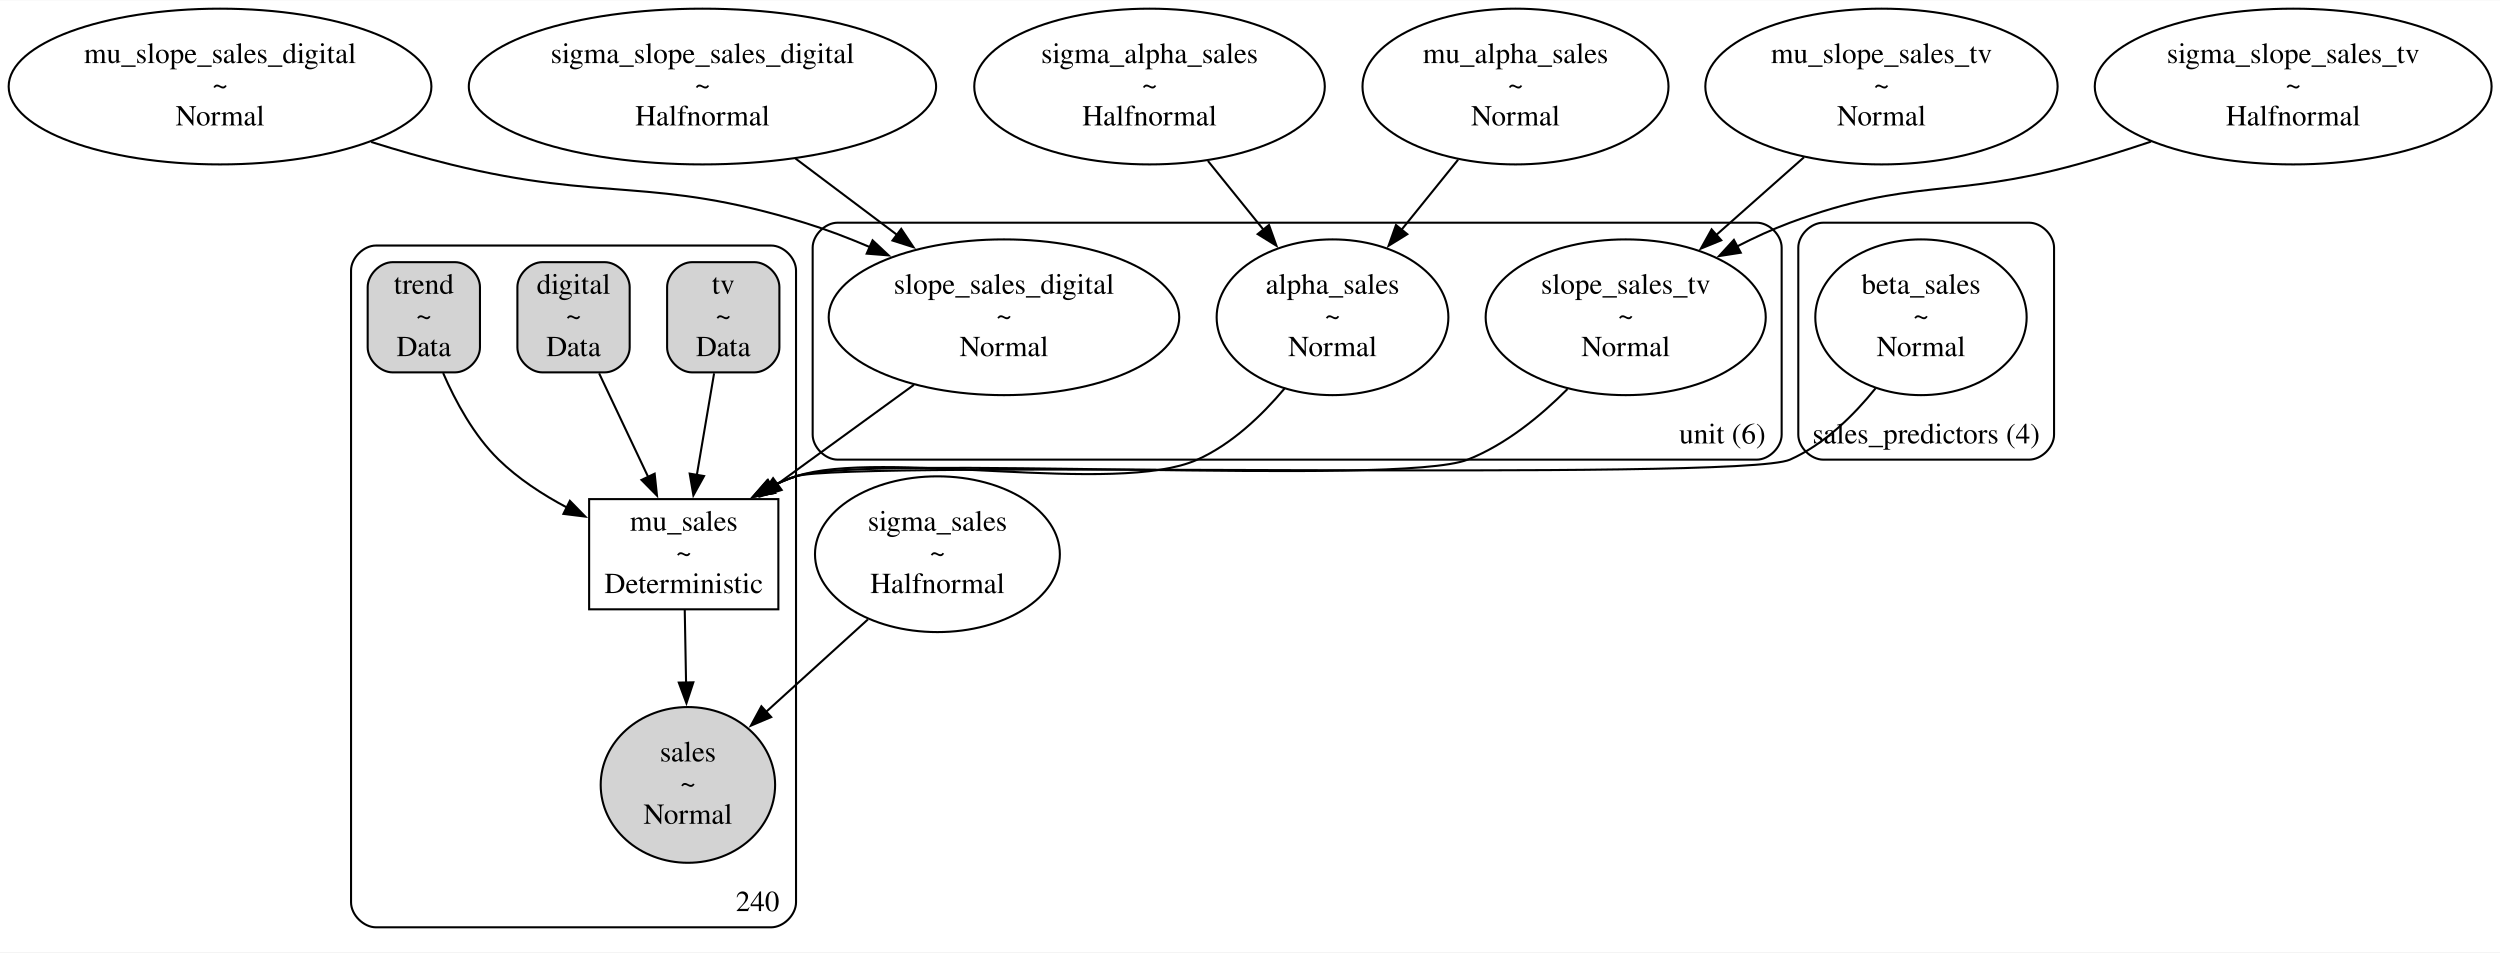
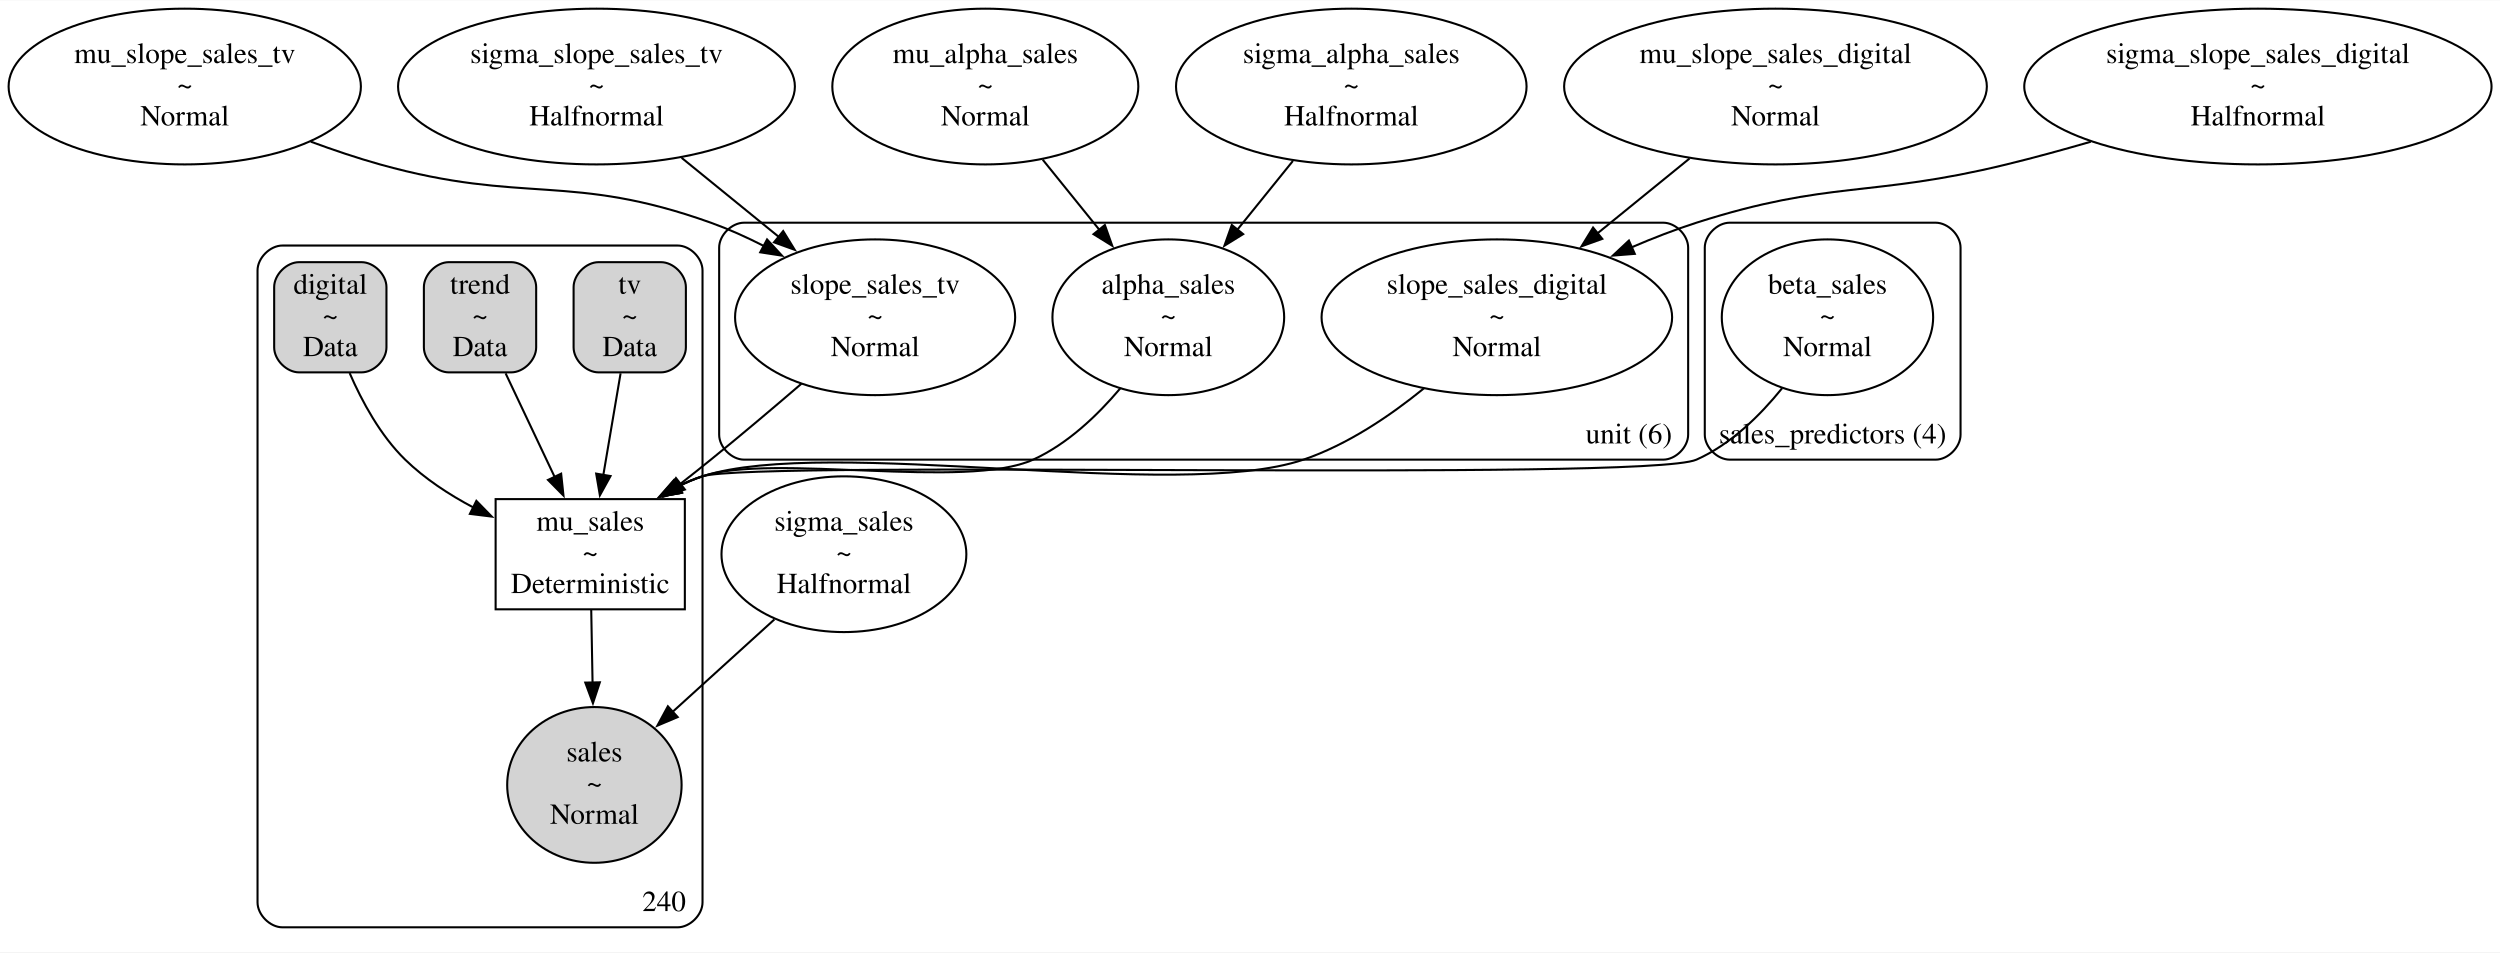
<svg xmlns="http://www.w3.org/2000/svg" width="1202pt" height="458pt" viewBox="0.00 0.00 1202.28 457.81">
  <g id="graph0" class="graph" transform="scale(1 1) rotate(0) translate(4 453.81)">
    <polygon fill="white" stroke="none" points="-4,4 -4,-453.81 1198.28,-453.81 1198.28,4 -4,4" />
    <g id="clust1" class="cluster">
-       <path fill="none" stroke="black" d="M176.82,-8C176.82,-8 366.82,-8 366.82,-8 372.82,-8 378.82,-14 378.82,-20 378.82,-20 378.82,-323.88 378.82,-323.88 378.82,-329.88 372.82,-335.88 366.82,-335.88 366.82,-335.88 176.82,-335.88 176.82,-335.88 170.82,-335.88 164.82,-329.88 164.82,-323.88 164.82,-323.88 164.82,-20 164.82,-20 164.82,-14 170.82,-8 176.82,-8" />
-       <text text-anchor="middle" x="360.32" y="-15.8" font-family="Times,serif" font-size="14.00">240</text>
+       <path fill="none" stroke="black" d="M131.85,-8C131.85,-8 321.85,-8 321.85,-8 327.85,-8 333.85,-14 333.85,-20 333.85,-20 333.85,-323.88 333.85,-323.88 333.85,-329.88 327.85,-335.88 321.85,-335.88 321.85,-335.88 131.85,-335.88 131.85,-335.88 125.85,-335.88 119.85,-329.88 119.85,-323.88 119.85,-323.88 119.85,-20 119.85,-20 119.85,-14 125.85,-8 131.85,-8" />
+       <text text-anchor="middle" x="315.35" y="-15.8" font-family="Times,serif" font-size="14.00">240</text>
    </g>
    <g id="clust2" class="cluster">
-       <path fill="none" stroke="black" d="M398.82,-232.91C398.82,-232.91 840.82,-232.91 840.82,-232.91 846.82,-232.91 852.82,-238.91 852.82,-244.91 852.82,-244.91 852.82,-334.86 852.82,-334.86 852.82,-340.86 846.82,-346.86 840.82,-346.86 840.82,-346.86 398.82,-346.86 398.82,-346.86 392.82,-346.86 386.82,-340.86 386.82,-334.86 386.82,-334.86 386.82,-244.91 386.82,-244.91 386.82,-238.91 392.82,-232.91 398.82,-232.91" />
-       <text text-anchor="middle" x="824.32" y="-240.71" font-family="Times,serif" font-size="14.00">unit (6)</text>
+       <path fill="none" stroke="black" d="M353.85,-232.91C353.85,-232.91 795.85,-232.91 795.85,-232.91 801.85,-232.91 807.85,-238.91 807.85,-244.91 807.85,-244.91 807.85,-334.86 807.85,-334.86 807.85,-340.86 801.85,-346.86 795.85,-346.86 795.85,-346.86 353.85,-346.86 353.85,-346.86 347.85,-346.86 341.85,-340.86 341.85,-334.86 341.85,-334.86 341.85,-244.91 341.85,-244.91 341.85,-238.91 347.85,-232.91 353.85,-232.91" />
+       <text text-anchor="middle" x="779.35" y="-240.71" font-family="Times,serif" font-size="14.00">unit (6)</text>
    </g>
    <g id="clust3" class="cluster">
-       <path fill="none" stroke="black" d="M872.82,-232.91C872.82,-232.91 971.82,-232.91 971.82,-232.91 977.82,-232.91 983.82,-238.91 983.82,-244.91 983.82,-244.91 983.82,-334.86 983.82,-334.86 983.82,-340.86 977.82,-346.86 971.82,-346.86 971.82,-346.86 872.82,-346.86 872.82,-346.86 866.82,-346.86 860.82,-340.86 860.82,-334.86 860.82,-334.86 860.82,-244.91 860.82,-244.91 860.82,-238.91 866.82,-232.91 872.82,-232.91" />
-       <text text-anchor="middle" x="922.32" y="-240.71" font-family="Times,serif" font-size="14.00">sales_predictors (4)</text>
+       <path fill="none" stroke="black" d="M827.85,-232.91C827.85,-232.91 926.85,-232.91 926.85,-232.91 932.85,-232.91 938.85,-238.91 938.85,-244.91 938.85,-244.91 938.85,-334.86 938.85,-334.86 938.85,-340.86 932.85,-346.86 926.85,-346.86 926.85,-346.86 827.85,-346.86 827.85,-346.86 821.85,-346.86 815.85,-340.86 815.85,-334.86 815.85,-334.86 815.85,-244.91 815.85,-244.91 815.85,-238.91 821.85,-232.91 827.85,-232.91" />
+       <text text-anchor="middle" x="877.35" y="-240.71" font-family="Times,serif" font-size="14.00">sales_predictors (4)</text>
    </g>
    <g id="node1" class="node">
-       <path fill="lightgrey" stroke="black" d="M358.82,-327.88C358.82,-327.88 328.82,-327.88 328.82,-327.88 322.82,-327.88 316.82,-321.88 316.82,-315.88 316.82,-315.88 316.82,-286.88 316.82,-286.88 316.82,-280.88 322.82,-274.88 328.82,-274.88 328.82,-274.88 358.82,-274.88 358.82,-274.88 364.82,-274.88 370.82,-280.88 370.82,-286.88 370.82,-286.88 370.82,-315.88 370.82,-315.88 370.82,-321.88 364.82,-327.88 358.82,-327.88" />
-       <text text-anchor="middle" x="343.82" y="-312.68" font-family="Times,serif" font-size="14.00">tv</text>
-       <text text-anchor="middle" x="343.82" y="-297.68" font-family="Times,serif" font-size="14.00">~</text>
-       <text text-anchor="middle" x="343.82" y="-282.68" font-family="Times,serif" font-size="14.00">Data</text>
+       <path fill="lightgrey" stroke="black" d="M313.85,-327.88C313.85,-327.88 283.85,-327.88 283.85,-327.88 277.85,-327.88 271.85,-321.88 271.85,-315.88 271.85,-315.88 271.85,-286.88 271.85,-286.88 271.85,-280.88 277.85,-274.88 283.85,-274.88 283.85,-274.88 313.85,-274.88 313.85,-274.88 319.85,-274.88 325.85,-280.88 325.85,-286.88 325.85,-286.88 325.85,-315.88 325.85,-315.88 325.85,-321.88 319.85,-327.88 313.85,-327.88" />
+       <text text-anchor="middle" x="298.85" y="-312.68" font-family="Times,serif" font-size="14.00">tv</text>
+       <text text-anchor="middle" x="298.85" y="-297.68" font-family="Times,serif" font-size="14.00">~</text>
+       <text text-anchor="middle" x="298.85" y="-282.68" font-family="Times,serif" font-size="14.00">Data</text>
    </g>
    <g id="node4" class="node">
-       <polygon fill="none" stroke="black" points="370.32,-213.93 279.32,-213.93 279.32,-160.93 370.32,-160.93 370.32,-213.93" />
-       <text text-anchor="middle" x="324.82" y="-198.73" font-family="Times,serif" font-size="14.00">mu_sales</text>
-       <text text-anchor="middle" x="324.82" y="-183.73" font-family="Times,serif" font-size="14.00">~</text>
-       <text text-anchor="middle" x="324.82" y="-168.73" font-family="Times,serif" font-size="14.00">Deterministic</text>
+       <polygon fill="none" stroke="black" points="325.35,-213.93 234.35,-213.93 234.35,-160.93 325.35,-160.93 325.35,-213.93" />
+       <text text-anchor="middle" x="279.85" y="-198.73" font-family="Times,serif" font-size="14.00">mu_sales</text>
+       <text text-anchor="middle" x="279.85" y="-183.73" font-family="Times,serif" font-size="14.00">~</text>
+       <text text-anchor="middle" x="279.85" y="-168.73" font-family="Times,serif" font-size="14.00">Deterministic</text>
    </g>
    <g id="edge7" class="edge">
-       <path fill="none" stroke="black" d="M339.42,-274.42C336.95,-259.86 333.82,-241.47 331.1,-225.43" />
-       <polygon fill="black" stroke="black" points="334.58,-225.02 329.46,-215.75 327.68,-226.19 334.58,-225.02" />
+       <path fill="none" stroke="black" d="M294.45,-274.42C291.98,-259.86 288.85,-241.47 286.13,-225.43" />
+       <polygon fill="black" stroke="black" points="289.61,-225.02 284.49,-215.75 282.71,-226.19 289.61,-225.02" />
    </g>
    <g id="node2" class="node">
-       <ellipse fill="lightgrey" stroke="black" cx="326.82" cy="-76.48" rx="41.94" ry="37.45" />
-       <text text-anchor="middle" x="326.82" y="-87.78" font-family="Times,serif" font-size="14.00">sales</text>
-       <text text-anchor="middle" x="326.82" y="-72.78" font-family="Times,serif" font-size="14.00">~</text>
-       <text text-anchor="middle" x="326.82" y="-57.78" font-family="Times,serif" font-size="14.00">Normal</text>
+       <ellipse fill="lightgrey" stroke="black" cx="281.85" cy="-76.48" rx="41.94" ry="37.45" />
+       <text text-anchor="middle" x="281.85" y="-87.78" font-family="Times,serif" font-size="14.00">sales</text>
+       <text text-anchor="middle" x="281.85" y="-72.78" font-family="Times,serif" font-size="14.00">~</text>
+       <text text-anchor="middle" x="281.85" y="-57.78" font-family="Times,serif" font-size="14.00">Normal</text>
    </g>
    <g id="node3" class="node">
-       <path fill="lightgrey" stroke="black" d="M286.82,-327.88C286.82,-327.88 256.82,-327.88 256.82,-327.88 250.82,-327.88 244.82,-321.88 244.82,-315.88 244.82,-315.88 244.82,-286.88 244.82,-286.88 244.82,-280.88 250.82,-274.88 256.82,-274.88 256.82,-274.88 286.82,-274.88 286.82,-274.88 292.82,-274.88 298.82,-280.88 298.82,-286.88 298.82,-286.88 298.82,-315.88 298.82,-315.88 298.82,-321.88 292.82,-327.88 286.82,-327.88" />
-       <text text-anchor="middle" x="271.82" y="-312.68" font-family="Times,serif" font-size="14.00">digital</text>
-       <text text-anchor="middle" x="271.82" y="-297.68" font-family="Times,serif" font-size="14.00">~</text>
-       <text text-anchor="middle" x="271.82" y="-282.68" font-family="Times,serif" font-size="14.00">Data</text>
+       <path fill="lightgrey" stroke="black" d="M241.85,-327.88C241.85,-327.88 211.85,-327.88 211.85,-327.88 205.85,-327.88 199.85,-321.88 199.85,-315.88 199.85,-315.88 199.85,-286.88 199.85,-286.88 199.85,-280.88 205.85,-274.88 211.85,-274.88 211.85,-274.88 241.85,-274.88 241.85,-274.88 247.85,-274.88 253.85,-280.88 253.85,-286.88 253.85,-286.88 253.85,-315.88 253.85,-315.88 253.85,-321.88 247.85,-327.88 241.85,-327.88" />
+       <text text-anchor="middle" x="226.85" y="-312.68" font-family="Times,serif" font-size="14.00">trend</text>
+       <text text-anchor="middle" x="226.85" y="-297.68" font-family="Times,serif" font-size="14.00">~</text>
+       <text text-anchor="middle" x="226.85" y="-282.68" font-family="Times,serif" font-size="14.00">Data</text>
    </g>
    <g id="edge10" class="edge">
-       <path fill="none" stroke="black" d="M284.12,-274.42C291.14,-259.58 300.05,-240.75 307.75,-224.5" />
-       <polygon fill="black" stroke="black" points="310.83,-226.16 311.95,-215.62 304.51,-223.16 310.83,-226.16" />
+       <path fill="none" stroke="black" d="M239.15,-274.42C246.17,-259.58 255.08,-240.75 262.78,-224.5" />
+       <polygon fill="black" stroke="black" points="265.86,-226.16 266.98,-215.62 259.54,-223.16 265.86,-226.16" />
+     </g>
+     <g id="edge14" class="edge">
+       <path fill="none" stroke="black" d="M280.33,-160.61C280.52,-150.12 280.75,-137.64 280.97,-125.59" />
+       <polygon fill="black" stroke="black" points="284.47,-125.82 281.15,-115.76 277.47,-125.69 284.47,-125.82" />
+     </g>
+     <g id="node5" class="node">
+       <path fill="lightgrey" stroke="black" d="M169.85,-327.88C169.85,-327.88 139.85,-327.88 139.85,-327.88 133.85,-327.88 127.85,-321.88 127.85,-315.88 127.85,-315.88 127.85,-286.88 127.85,-286.88 127.85,-280.88 133.85,-274.88 139.85,-274.88 139.85,-274.88 169.85,-274.88 169.85,-274.88 175.85,-274.88 181.85,-280.88 181.85,-286.88 181.85,-286.88 181.85,-315.88 181.85,-315.88 181.85,-321.88 175.85,-327.88 169.85,-327.88" />
+       <text text-anchor="middle" x="154.85" y="-312.68" font-family="Times,serif" font-size="14.00">digital</text>
+       <text text-anchor="middle" x="154.85" y="-297.68" font-family="Times,serif" font-size="14.00">~</text>
+       <text text-anchor="middle" x="154.85" y="-282.68" font-family="Times,serif" font-size="14.00">Data</text>
+     </g>
+     <g id="edge9" class="edge">
+       <path fill="none" stroke="black" d="M164.14,-274.55C170.1,-260.84 178.96,-244.49 190.85,-232.91 200.23,-223.77 211.86,-216.15 223.58,-209.94" />
+       <polygon fill="black" stroke="black" points="225.09,-213.1 232.5,-205.52 221.98,-206.83 225.09,-213.1" />
+     </g>
+     <g id="node6" class="node">
+       <ellipse fill="none" stroke="black" cx="469.85" cy="-412.34" rx="73.58" ry="37.45" />
+       <text text-anchor="middle" x="469.85" y="-423.64" font-family="Times,serif" font-size="14.00">mu_alpha_sales</text>
+       <text text-anchor="middle" x="469.85" y="-408.64" font-family="Times,serif" font-size="14.00">~</text>
+       <text text-anchor="middle" x="469.85" y="-393.64" font-family="Times,serif" font-size="14.00">Normal</text>
+     </g>
+     <g id="node14" class="node">
+       <ellipse fill="none" stroke="black" cx="557.85" cy="-301.38" rx="55.72" ry="37.45" />
+       <text text-anchor="middle" x="557.85" y="-312.68" font-family="Times,serif" font-size="14.00">alpha_sales</text>
+       <text text-anchor="middle" x="557.85" y="-297.68" font-family="Times,serif" font-size="14.00">~</text>
+       <text text-anchor="middle" x="557.85" y="-282.68" font-family="Times,serif" font-size="14.00">Normal</text>
+     </g>
+     <g id="edge5" class="edge">
+       <path fill="none" stroke="black" d="M497.46,-377.16C506.13,-366.43 515.79,-354.46 524.8,-343.31" />
+       <polygon fill="black" stroke="black" points="527.34,-345.74 530.9,-335.76 521.89,-341.34 527.34,-345.74" />
+     </g>
+     <g id="node7" class="node">
+       <ellipse fill="none" stroke="black" cx="84.85" cy="-412.34" rx="84.71" ry="37.45" />
+       <text text-anchor="middle" x="84.85" y="-423.64" font-family="Times,serif" font-size="14.00">mu_slope_sales_tv</text>
+       <text text-anchor="middle" x="84.85" y="-408.64" font-family="Times,serif" font-size="14.00">~</text>
+       <text text-anchor="middle" x="84.85" y="-393.64" font-family="Times,serif" font-size="14.00">Normal</text>
+     </g>
+     <g id="node13" class="node">
+       <ellipse fill="none" stroke="black" cx="416.85" cy="-301.38" rx="67.35" ry="37.45" />
+       <text text-anchor="middle" x="416.85" y="-312.68" font-family="Times,serif" font-size="14.00">slope_sales_tv</text>
+       <text text-anchor="middle" x="416.85" y="-297.68" font-family="Times,serif" font-size="14.00">~</text>
+       <text text-anchor="middle" x="416.85" y="-282.68" font-family="Times,serif" font-size="14.00">Normal</text>
+     </g>
+     <g id="edge4" class="edge">
+       <path fill="none" stroke="black" d="M145.45,-385.83C156.44,-381.78 167.89,-377.92 178.85,-374.86 247.96,-355.57 270.29,-371.03 337.85,-346.86 346.39,-343.81 355.08,-339.88 363.43,-335.62" />
+       <polygon fill="black" stroke="black" points="364.89,-338.81 372.07,-331.01 361.6,-332.63 364.89,-338.81" />
+     </g>
+     <g id="node8" class="node">
+       <ellipse fill="none" stroke="black" cx="401.85" cy="-187.43" rx="58.88" ry="37.45" />
+       <text text-anchor="middle" x="401.85" y="-198.73" font-family="Times,serif" font-size="14.00">sigma_sales</text>
+       <text text-anchor="middle" x="401.85" y="-183.73" font-family="Times,serif" font-size="14.00">~</text>
+       <text text-anchor="middle" x="401.85" y="-168.73" font-family="Times,serif" font-size="14.00">Halfnormal</text>
    </g>
    <g id="edge15" class="edge">
-       <path fill="none" stroke="black" d="M325.3,-160.61C325.49,-150.12 325.72,-137.64 325.94,-125.59" />
-       <polygon fill="black" stroke="black" points="329.44,-125.82 326.12,-115.76 322.44,-125.69 329.44,-125.82" />
+       <path fill="none" stroke="black" d="M368.43,-156.08C353.21,-142.27 335.14,-125.86 319.46,-111.62" />
+       <polygon fill="black" stroke="black" points="321.9,-109.11 312.14,-104.98 317.19,-114.29 321.9,-109.11" />
    </g>
-     <g id="node5" class="node">
-       <path fill="lightgrey" stroke="black" d="M214.82,-327.88C214.82,-327.88 184.82,-327.88 184.82,-327.88 178.82,-327.88 172.82,-321.88 172.82,-315.88 172.82,-315.88 172.82,-286.88 172.82,-286.88 172.82,-280.88 178.82,-274.88 184.82,-274.88 184.82,-274.88 214.82,-274.88 214.82,-274.88 220.82,-274.88 226.82,-280.88 226.82,-286.88 226.82,-286.88 226.82,-315.88 226.82,-315.88 226.82,-321.88 220.82,-327.88 214.82,-327.88" />
-       <text text-anchor="middle" x="199.82" y="-312.68" font-family="Times,serif" font-size="14.00">trend</text>
-       <text text-anchor="middle" x="199.82" y="-297.68" font-family="Times,serif" font-size="14.00">~</text>
-       <text text-anchor="middle" x="199.82" y="-282.68" font-family="Times,serif" font-size="14.00">Data</text>
+     <g id="node9" class="node">
+       <ellipse fill="none" stroke="black" cx="849.85" cy="-412.34" rx="101.65" ry="37.45" />
+       <text text-anchor="middle" x="849.85" y="-423.64" font-family="Times,serif" font-size="14.00">mu_slope_sales_digital</text>
+       <text text-anchor="middle" x="849.85" y="-408.64" font-family="Times,serif" font-size="14.00">~</text>
+       <text text-anchor="middle" x="849.85" y="-393.64" font-family="Times,serif" font-size="14.00">Normal</text>
+     </g>
+     <g id="node15" class="node">
+       <ellipse fill="none" stroke="black" cx="715.85" cy="-301.38" rx="84.29" ry="37.45" />
+       <text text-anchor="middle" x="715.85" y="-312.68" font-family="Times,serif" font-size="14.00">slope_sales_digital</text>
+       <text text-anchor="middle" x="715.85" y="-297.68" font-family="Times,serif" font-size="14.00">~</text>
+       <text text-anchor="middle" x="715.85" y="-282.68" font-family="Times,serif" font-size="14.00">Normal</text>
+     </g>
+     <g id="edge2" class="edge">
+       <path fill="none" stroke="black" d="M808.55,-377.76C794.54,-366.37 778.77,-353.54 764.25,-341.74" />
+       <polygon fill="black" stroke="black" points="766.55,-339.09 756.58,-335.5 762.13,-344.52 766.55,-339.09" />
+     </g>
+     <g id="node10" class="node">
+       <ellipse fill="none" stroke="black" cx="282.85" cy="-412.34" rx="95.42" ry="37.45" />
+       <text text-anchor="middle" x="282.85" y="-423.64" font-family="Times,serif" font-size="14.00">sigma_slope_sales_tv</text>
+       <text text-anchor="middle" x="282.85" y="-408.64" font-family="Times,serif" font-size="14.00">~</text>
+       <text text-anchor="middle" x="282.85" y="-393.64" font-family="Times,serif" font-size="14.00">Halfnormal</text>
+     </g>
+     <g id="edge3" class="edge">
+       <path fill="none" stroke="black" d="M323.79,-378.06C338.58,-366.02 355.39,-352.36 370.61,-339.98" />
+       <polygon fill="black" stroke="black" points="372.64,-342.84 378.19,-333.82 368.22,-337.41 372.64,-342.84" />
+     </g>
+     <g id="node11" class="node">
+       <ellipse fill="none" stroke="black" cx="645.85" cy="-412.34" rx="84.29" ry="37.45" />
+       <text text-anchor="middle" x="645.85" y="-423.64" font-family="Times,serif" font-size="14.00">sigma_alpha_sales</text>
+       <text text-anchor="middle" x="645.85" y="-408.64" font-family="Times,serif" font-size="14.00">~</text>
+       <text text-anchor="middle" x="645.85" y="-393.64" font-family="Times,serif" font-size="14.00">Halfnormal</text>
+     </g>
+     <g id="edge6" class="edge">
+       <path fill="none" stroke="black" d="M617.77,-376.56C609.28,-366.05 599.88,-354.41 591.09,-343.53" />
+       <polygon fill="black" stroke="black" points="593.84,-341.37 584.83,-335.79 588.39,-345.76 593.84,-341.37" />
+     </g>
+     <g id="node12" class="node">
+       <ellipse fill="none" stroke="black" cx="1081.85" cy="-412.34" rx="112.36" ry="37.45" />
+       <text text-anchor="middle" x="1081.85" y="-423.64" font-family="Times,serif" font-size="14.00">sigma_slope_sales_digital</text>
+       <text text-anchor="middle" x="1081.85" y="-408.64" font-family="Times,serif" font-size="14.00">~</text>
+       <text text-anchor="middle" x="1081.85" y="-393.64" font-family="Times,serif" font-size="14.00">Halfnormal</text>
+     </g>
+     <g id="edge1" class="edge">
+       <path fill="none" stroke="black" d="M1001.48,-385.8C987.98,-381.89 974.07,-378.08 960.85,-374.86 895.39,-358.89 876.03,-367.4 811.85,-346.86 801.6,-343.58 791,-339.46 780.76,-335.07" />
+       <polygon fill="black" stroke="black" points="782.19,-331.88 771.63,-331.04 779.36,-338.28 782.19,-331.88" />
+     </g>
+     <g id="edge8" class="edge">
+       <path fill="none" stroke="black" d="M381.4,-269.41C367.9,-257.8 352.29,-244.6 337.85,-232.91 333.11,-229.06 328.09,-225.09 323.09,-221.18" />
+       <polygon fill="black" stroke="black" points="325.37,-218.53 315.33,-215.17 321.08,-224.06 325.37,-218.53" />
+     </g>
+     <g id="edge11" class="edge">
+       <path fill="none" stroke="black" d="M534.73,-267.16C523.69,-254.07 509.29,-240.39 492.85,-232.91 460.65,-218.25 367.41,-236.11 333.85,-224.91 329.92,-223.59 326,-221.91 322.18,-219.99" />
+       <polygon fill="black" stroke="black" points="324.09,-217.04 313.66,-215.17 320.65,-223.14 324.09,-217.04" />
+     </g>
+     <g id="edge12" class="edge">
+       <path fill="none" stroke="black" d="M680.76,-267.18C664.45,-253.91 644.01,-240.1 622.85,-232.91 562.02,-212.23 395.02,-244.56 333.85,-224.91 329.85,-223.62 325.87,-221.94 321.99,-220" />
+       <polygon fill="black" stroke="black" points="323.76,-216.98 313.33,-215.12 320.32,-223.08 323.76,-216.98" />
+     </g>
+     <g id="node16" class="node">
+       <ellipse fill="none" stroke="black" cx="874.85" cy="-301.38" rx="50.82" ry="37.45" />
+       <text text-anchor="middle" x="874.85" y="-312.68" font-family="Times,serif" font-size="14.00">beta_sales</text>
+       <text text-anchor="middle" x="874.85" y="-297.68" font-family="Times,serif" font-size="14.00">~</text>
+       <text text-anchor="middle" x="874.85" y="-282.68" font-family="Times,serif" font-size="14.00">Normal</text>
    </g>
    <g id="edge13" class="edge">
-       <path fill="none" stroke="black" d="M209.11,-274.55C215.07,-260.84 223.93,-244.49 235.82,-232.91 245.2,-223.77 256.83,-216.15 268.55,-209.94" />
-       <polygon fill="black" stroke="black" points="270.06,-213.1 277.47,-205.52 266.96,-206.83 270.06,-213.1" />
-     </g>
-     <g id="node6" class="node">
-       <ellipse fill="none" stroke="black" cx="101.82" cy="-412.34" rx="101.65" ry="37.45" />
-       <text text-anchor="middle" x="101.82" y="-423.64" font-family="Times,serif" font-size="14.00">mu_slope_sales_digital</text>
-       <text text-anchor="middle" x="101.82" y="-408.64" font-family="Times,serif" font-size="14.00">~</text>
-       <text text-anchor="middle" x="101.82" y="-393.64" font-family="Times,serif" font-size="14.00">Normal</text>
-     </g>
-     <g id="node15" class="node">
-       <ellipse fill="none" stroke="black" cx="478.82" cy="-301.38" rx="84.29" ry="37.45" />
-       <text text-anchor="middle" x="478.82" y="-312.68" font-family="Times,serif" font-size="14.00">slope_sales_digital</text>
-       <text text-anchor="middle" x="478.82" y="-297.68" font-family="Times,serif" font-size="14.00">~</text>
-       <text text-anchor="middle" x="478.82" y="-282.68" font-family="Times,serif" font-size="14.00">Normal</text>
-     </g>
-     <g id="edge2" class="edge">
-       <path fill="none" stroke="black" d="M174.5,-385.68C187.18,-381.72 200.31,-377.93 212.82,-374.86 287.2,-356.63 309.64,-369.38 382.82,-346.86 393.29,-343.64 404.09,-339.5 414.5,-335.06" />
-       <polygon fill="black" stroke="black" points="415.63,-338.38 423.37,-331.14 412.8,-331.98 415.63,-338.38" />
-     </g>
-     <g id="node7" class="node">
-       <ellipse fill="none" stroke="black" cx="548.82" cy="-412.34" rx="84.29" ry="37.45" />
-       <text text-anchor="middle" x="548.82" y="-423.64" font-family="Times,serif" font-size="14.00">sigma_alpha_sales</text>
-       <text text-anchor="middle" x="548.82" y="-408.64" font-family="Times,serif" font-size="14.00">~</text>
-       <text text-anchor="middle" x="548.82" y="-393.64" font-family="Times,serif" font-size="14.00">Halfnormal</text>
-     </g>
-     <g id="node13" class="node">
-       <ellipse fill="none" stroke="black" cx="636.82" cy="-301.38" rx="55.72" ry="37.45" />
-       <text text-anchor="middle" x="636.82" y="-312.68" font-family="Times,serif" font-size="14.00">alpha_sales</text>
-       <text text-anchor="middle" x="636.82" y="-297.68" font-family="Times,serif" font-size="14.00">~</text>
-       <text text-anchor="middle" x="636.82" y="-282.68" font-family="Times,serif" font-size="14.00">Normal</text>
-     </g>
-     <g id="edge6" class="edge">
-       <path fill="none" stroke="black" d="M576.91,-376.56C585.4,-366.05 594.8,-354.41 603.59,-343.53" />
-       <polygon fill="black" stroke="black" points="606.28,-345.76 609.85,-335.79 600.84,-341.37 606.28,-345.76" />
-     </g>
-     <g id="node8" class="node">
-       <ellipse fill="none" stroke="black" cx="333.82" cy="-412.34" rx="112.36" ry="37.45" />
-       <text text-anchor="middle" x="333.82" y="-423.64" font-family="Times,serif" font-size="14.00">sigma_slope_sales_digital</text>
-       <text text-anchor="middle" x="333.82" y="-408.64" font-family="Times,serif" font-size="14.00">~</text>
-       <text text-anchor="middle" x="333.82" y="-393.64" font-family="Times,serif" font-size="14.00">Halfnormal</text>
-     </g>
-     <g id="edge1" class="edge">
-       <path fill="none" stroke="black" d="M378.51,-377.76C393.95,-366.15 411.38,-353.06 427.32,-341.08" />
-       <polygon fill="black" stroke="black" points="429.41,-343.89 435.3,-335.08 425.21,-338.29 429.41,-343.89" />
-     </g>
-     <g id="node9" class="node">
-       <ellipse fill="none" stroke="black" cx="900.82" cy="-412.34" rx="84.71" ry="37.45" />
-       <text text-anchor="middle" x="900.82" y="-423.64" font-family="Times,serif" font-size="14.00">mu_slope_sales_tv</text>
-       <text text-anchor="middle" x="900.82" y="-408.64" font-family="Times,serif" font-size="14.00">~</text>
-       <text text-anchor="middle" x="900.82" y="-393.64" font-family="Times,serif" font-size="14.00">Normal</text>
-     </g>
-     <g id="node14" class="node">
-       <ellipse fill="none" stroke="black" cx="777.82" cy="-301.38" rx="67.35" ry="37.45" />
-       <text text-anchor="middle" x="777.82" y="-312.68" font-family="Times,serif" font-size="14.00">slope_sales_tv</text>
-       <text text-anchor="middle" x="777.82" y="-297.68" font-family="Times,serif" font-size="14.00">~</text>
-       <text text-anchor="middle" x="777.82" y="-282.68" font-family="Times,serif" font-size="14.00">Normal</text>
-     </g>
-     <g id="edge3" class="edge">
-       <path fill="none" stroke="black" d="M863.59,-378.35C850.24,-366.53 835.07,-353.09 821.24,-340.84" />
-       <polygon fill="black" stroke="black" points="823.77,-338.41 813.96,-334.4 819.13,-343.65 823.77,-338.41" />
-     </g>
-     <g id="node10" class="node">
-       <ellipse fill="none" stroke="black" cx="1098.82" cy="-412.34" rx="95.42" ry="37.45" />
-       <text text-anchor="middle" x="1098.82" y="-423.64" font-family="Times,serif" font-size="14.00">sigma_slope_sales_tv</text>
-       <text text-anchor="middle" x="1098.82" y="-408.64" font-family="Times,serif" font-size="14.00">~</text>
-       <text text-anchor="middle" x="1098.82" y="-393.64" font-family="Times,serif" font-size="14.00">Halfnormal</text>
-     </g>
-     <g id="edge4" class="edge">
-       <path fill="none" stroke="black" d="M1030.44,-385.86C1018.65,-381.9 1006.45,-378.06 994.82,-374.86 934.49,-358.24 915.47,-368.7 856.82,-346.86 848.33,-343.7 839.66,-339.71 831.32,-335.42" />
-       <polygon fill="black" stroke="black" points="833.15,-332.43 822.69,-330.8 829.85,-338.6 833.15,-332.43" />
-     </g>
-     <g id="node11" class="node">
-       <ellipse fill="none" stroke="black" cx="446.82" cy="-187.43" rx="58.88" ry="37.45" />
-       <text text-anchor="middle" x="446.82" y="-198.73" font-family="Times,serif" font-size="14.00">sigma_sales</text>
-       <text text-anchor="middle" x="446.82" y="-183.73" font-family="Times,serif" font-size="14.00">~</text>
-       <text text-anchor="middle" x="446.82" y="-168.73" font-family="Times,serif" font-size="14.00">Halfnormal</text>
-     </g>
-     <g id="edge14" class="edge">
-       <path fill="none" stroke="black" d="M413.4,-156.08C398.18,-142.27 380.11,-125.86 364.43,-111.62" />
-       <polygon fill="black" stroke="black" points="366.87,-109.11 357.11,-104.98 362.16,-114.29 366.87,-109.11" />
-     </g>
-     <g id="node12" class="node">
-       <ellipse fill="none" stroke="black" cx="724.82" cy="-412.34" rx="73.58" ry="37.45" />
-       <text text-anchor="middle" x="724.82" y="-423.64" font-family="Times,serif" font-size="14.00">mu_alpha_sales</text>
-       <text text-anchor="middle" x="724.82" y="-408.64" font-family="Times,serif" font-size="14.00">~</text>
-       <text text-anchor="middle" x="724.82" y="-393.64" font-family="Times,serif" font-size="14.00">Normal</text>
-     </g>
-     <g id="edge5" class="edge">
-       <path fill="none" stroke="black" d="M697.22,-377.16C688.55,-366.43 678.89,-354.46 669.88,-343.31" />
-       <polygon fill="black" stroke="black" points="672.78,-341.34 663.78,-335.76 667.34,-345.74 672.78,-341.34" />
-     </g>
-     <g id="edge8" class="edge">
-       <path fill="none" stroke="black" d="M613.73,-267.09C602.7,-253.98 588.29,-240.31 571.82,-232.91 532.68,-215.3 419.6,-238.32 378.82,-224.91 374.83,-223.59 370.85,-221.89 366.98,-219.94" />
-       <polygon fill="black" stroke="black" points="368.75,-216.92 358.32,-215.04 365.3,-223.01 368.75,-216.92" />
-     </g>
-     <g id="edge11" class="edge">
-       <path fill="none" stroke="black" d="M749.83,-266.87C736.75,-253.73 720.04,-240.09 701.82,-232.91 668.42,-219.74 413.02,-235.84 378.82,-224.91 374.82,-223.63 370.83,-221.95 366.95,-220.01" />
-       <polygon fill="black" stroke="black" points="368.72,-216.99 358.29,-215.14 365.29,-223.09 368.72,-216.99" />
-     </g>
-     <g id="edge9" class="edge">
-       <path fill="none" stroke="black" d="M435.52,-268.9C414.99,-253.98 390.5,-236.17 369.77,-221.1" />
-       <polygon fill="black" stroke="black" points="371.91,-218.33 361.76,-215.28 367.79,-224 371.91,-218.33" />
-     </g>
-     <g id="node16" class="node">
-       <ellipse fill="none" stroke="black" cx="919.82" cy="-301.38" rx="50.82" ry="37.45" />
-       <text text-anchor="middle" x="919.82" y="-312.68" font-family="Times,serif" font-size="14.00">beta_sales</text>
-       <text text-anchor="middle" x="919.82" y="-297.68" font-family="Times,serif" font-size="14.00">~</text>
-       <text text-anchor="middle" x="919.82" y="-282.68" font-family="Times,serif" font-size="14.00">Normal</text>
-     </g>
-     <g id="edge12" class="edge">
-       <path fill="none" stroke="black" d="M898.02,-267.27C887.34,-254.02 873.23,-240.2 856.82,-232.91 832.55,-222.12 404.15,-232.89 378.82,-224.91 374.63,-223.59 370.47,-221.83 366.43,-219.79" />
-       <polygon fill="black" stroke="black" points="368.41,-216.89 357.98,-215.01 364.96,-222.98 368.41,-216.89" />
+       <path fill="none" stroke="black" d="M853.05,-267.27C842.36,-254.02 828.26,-240.2 811.85,-232.91 787.58,-222.12 359.18,-232.89 333.85,-224.91 329.66,-223.59 325.5,-221.83 321.46,-219.79" />
+       <polygon fill="black" stroke="black" points="323.44,-216.89 313.01,-215.01 319.99,-222.98 323.44,-216.89" />
    </g>
  </g>
</svg>
